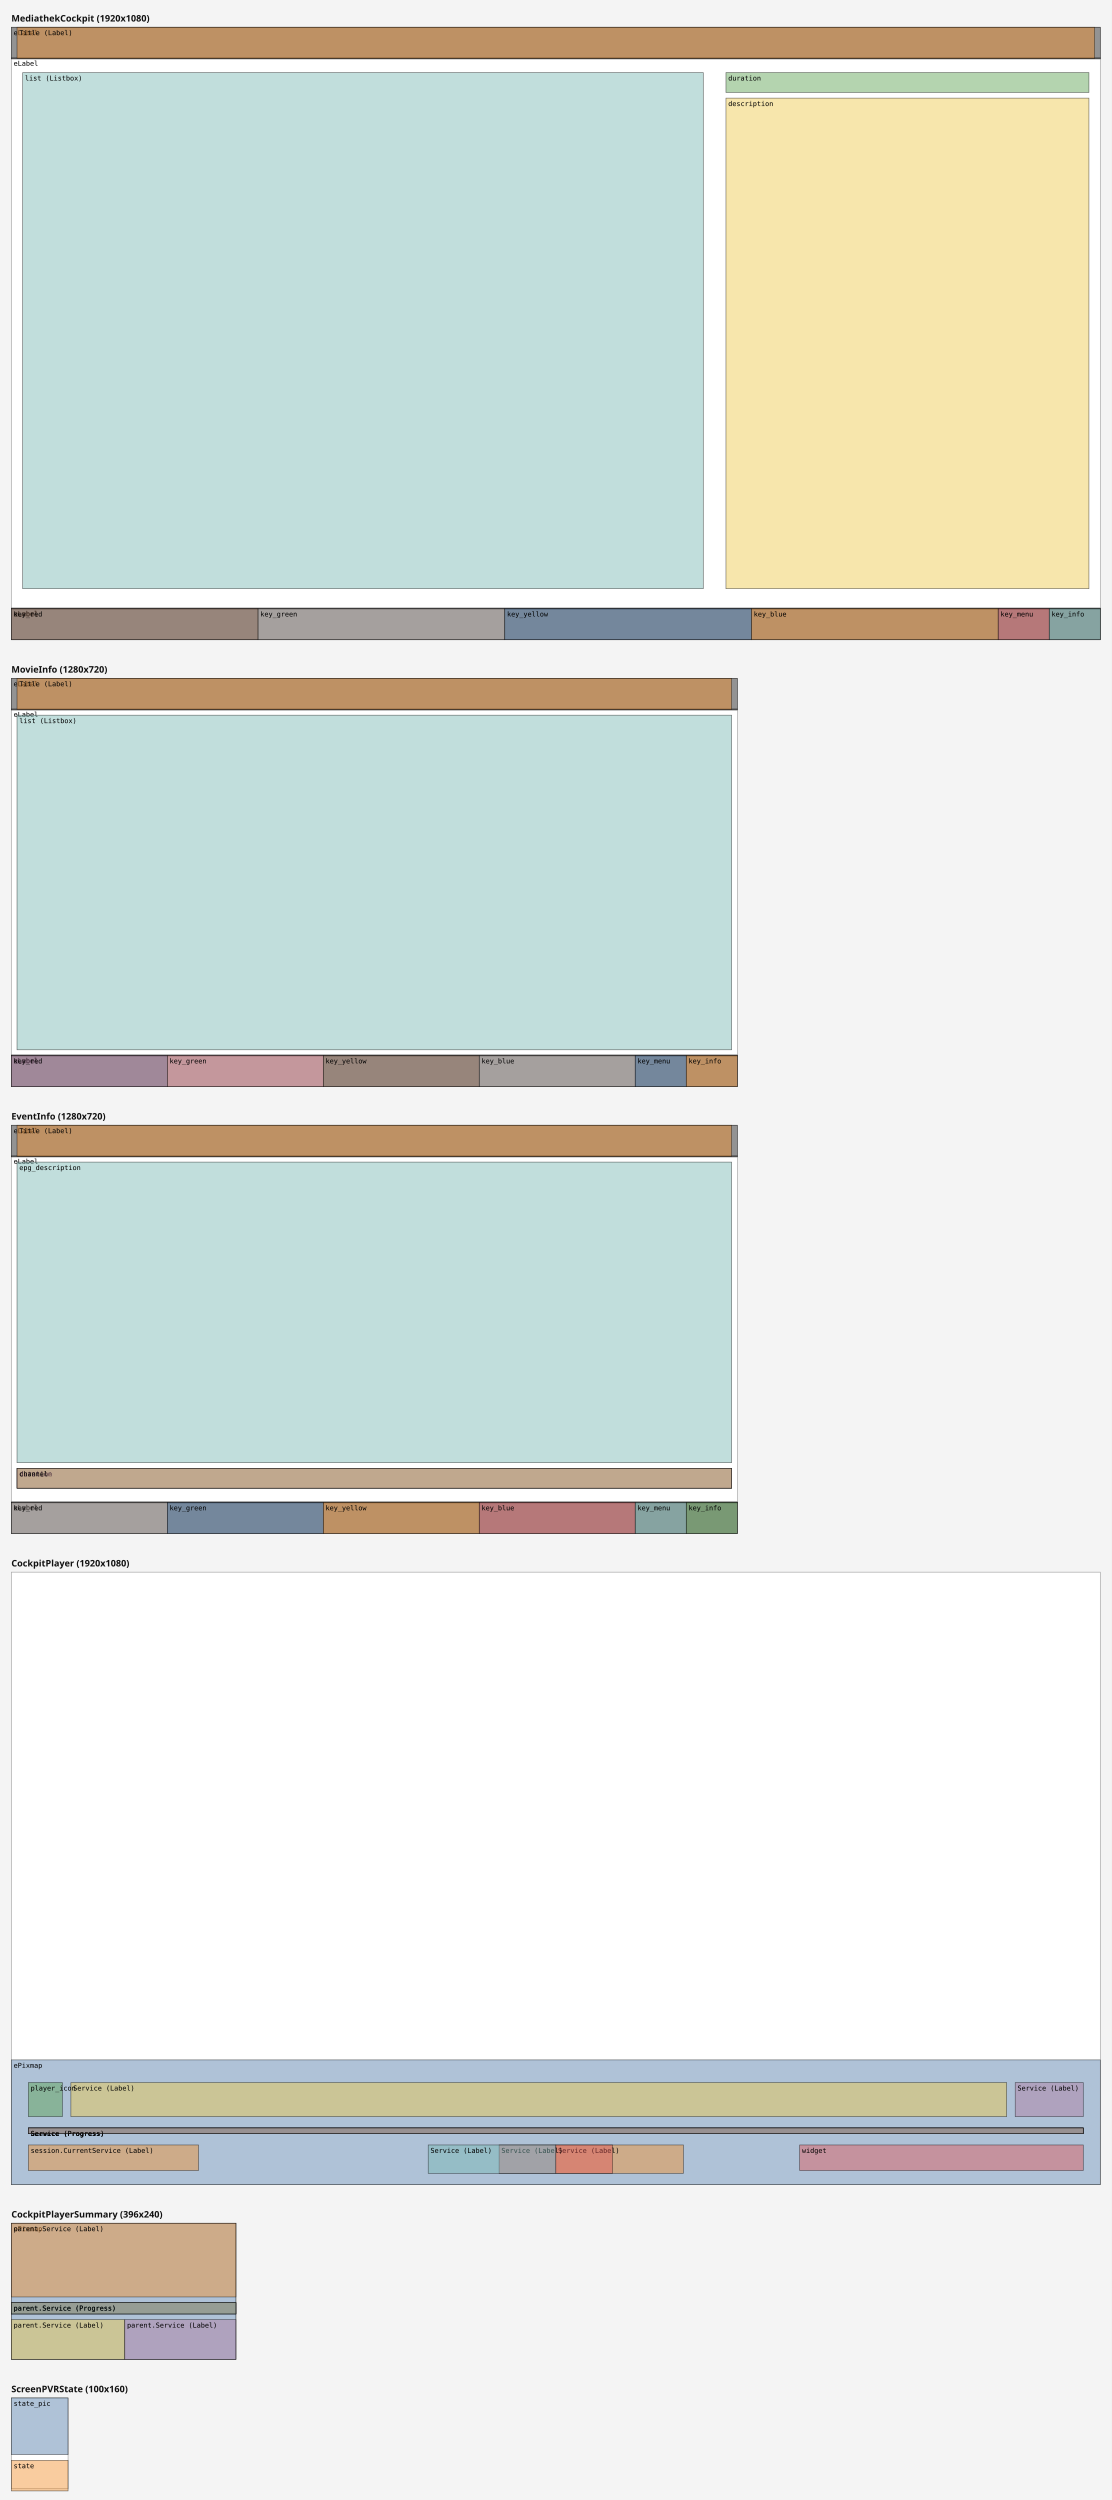
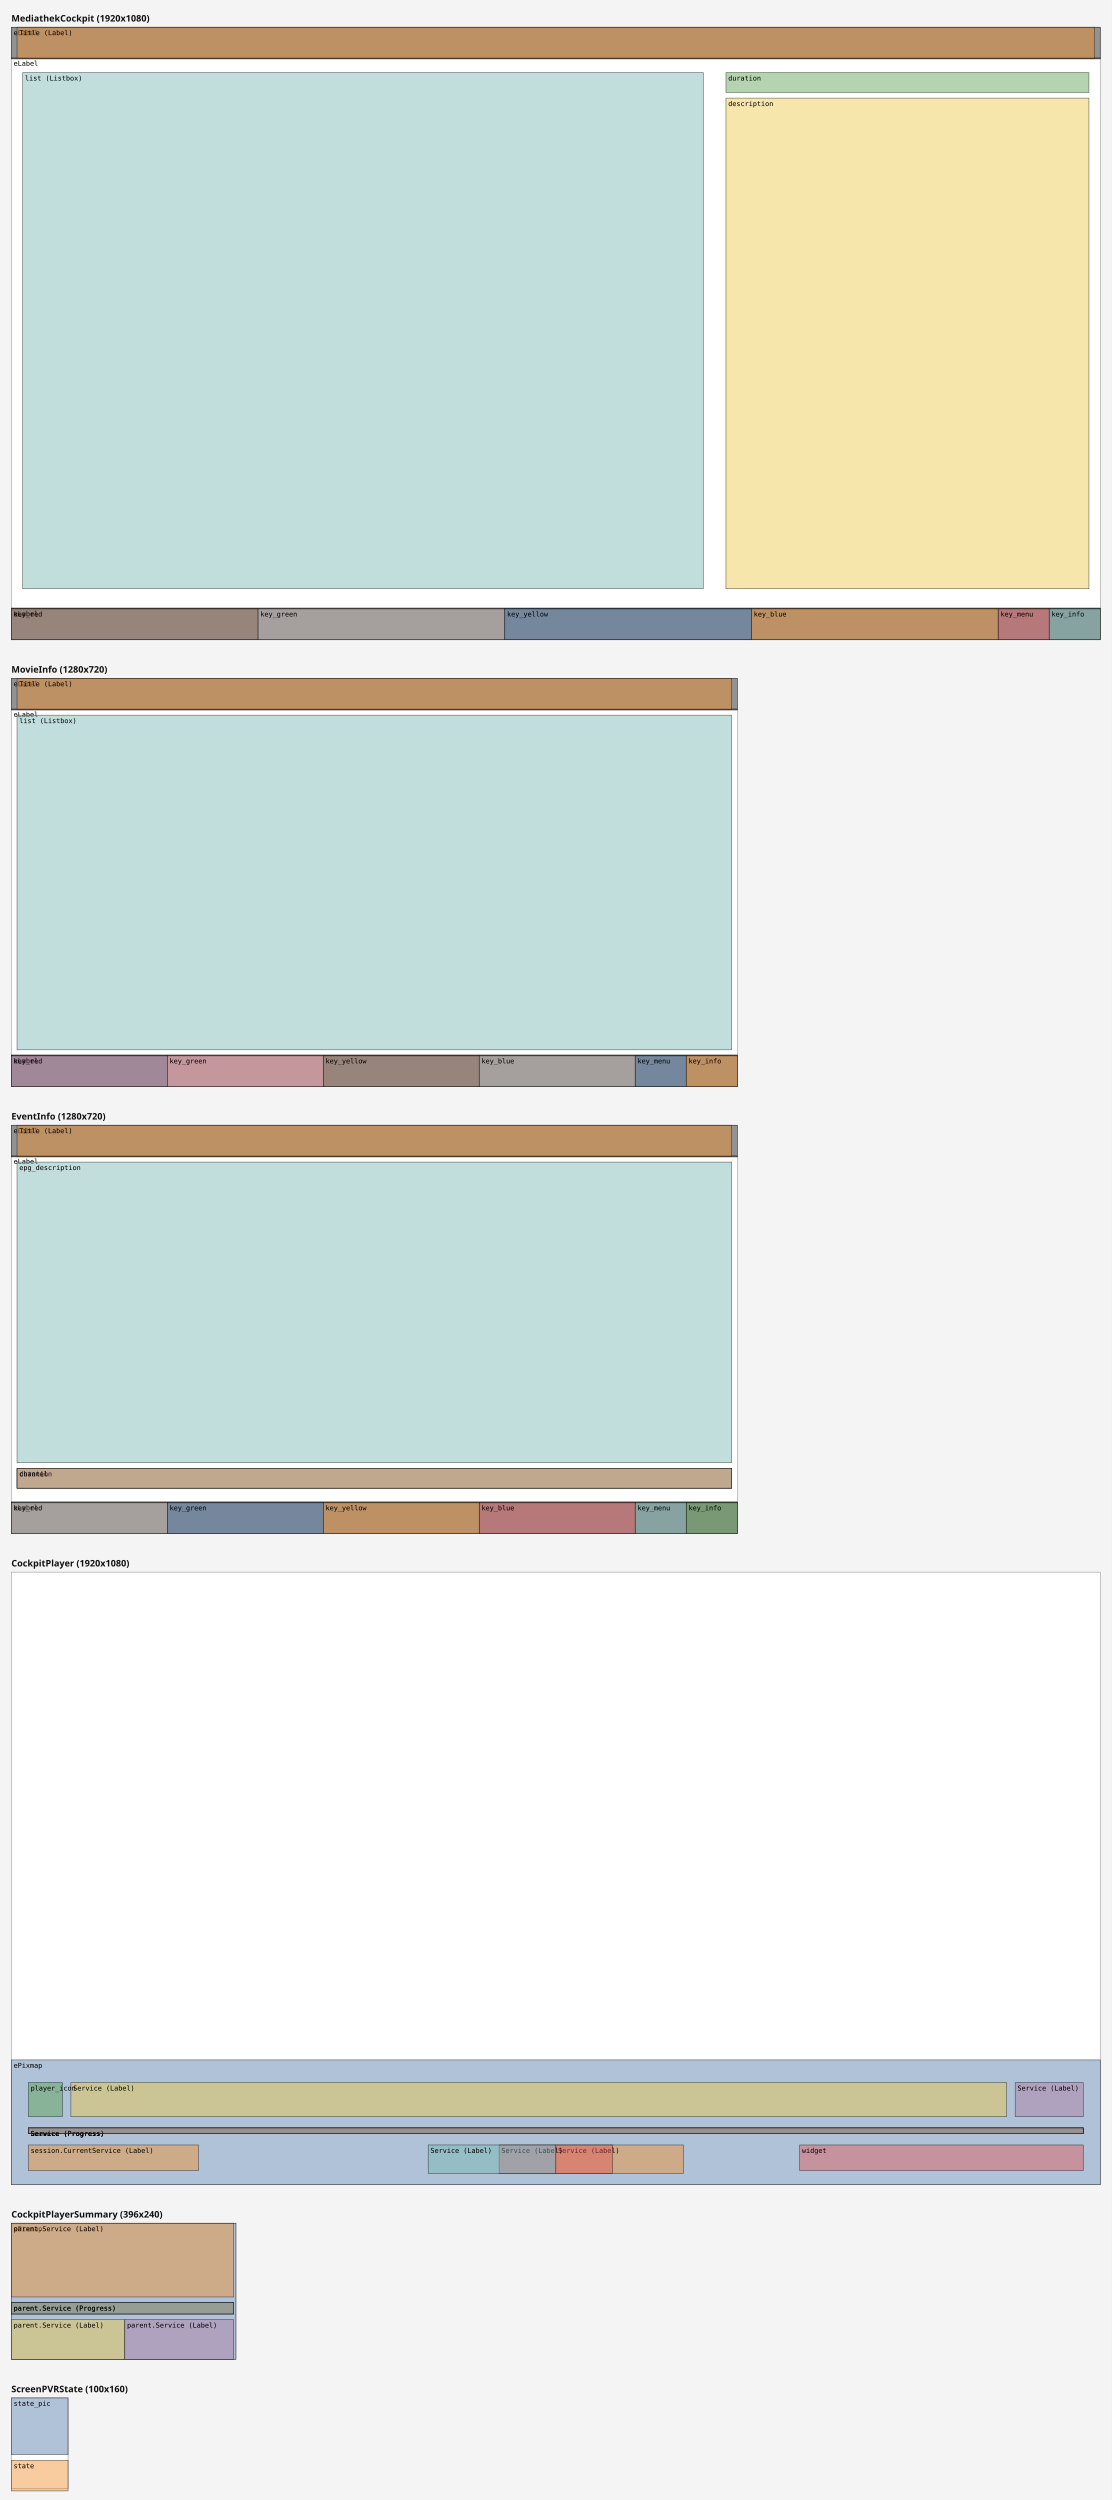
<svg xmlns="http://www.w3.org/2000/svg" width="1960" height="4408" viewBox="0 0 1960 4408">
  <rect x="0" y="0" width="1960" height="4408" fill="#f4f4f4" />
  <text x="20" y="38" font-family="sans-serif" font-size="16" font-weight="bold" fill="#111111">MediathekCockpit (1920x1080)</text>
  <g data-screen="0" transform="translate(20,48)">
    <rect x="0" y="0" width="1920" height="1080" fill="#ffffff" stroke="#999999" stroke-width="1" />
    <g>
      <rect data-ref="0:0" x="0" y="0" width="1920" height="55" fill="#101010" fill-opacity="0.45" stroke="#000000" stroke-opacity="0.6" stroke-width="1" />
      <text x="4" y="14" font-family="monospace" font-size="12" fill="#000000">eLabel</text>
    </g>
    <g>
      <rect data-ref="0:2" x="0" y="54" width="1920" height="2" fill="#404040" fill-opacity="0.45" stroke="#000000" stroke-opacity="0.6" stroke-width="1" />
      <text x="4" y="68" font-family="monospace" font-size="12" fill="#000000">eLabel</text>
    </g>
    <g>
      <rect data-ref="0:3" x="20" y="80" width="1200" height="910" fill="#76b7b2" fill-opacity="0.45" stroke="#000000" stroke-opacity="0.6" stroke-width="1" />
      <text x="24" y="94" font-family="monospace" font-size="12" fill="#000000">list (Listbox)</text>
    </g>
    <g>
      <rect data-ref="0:6" x="0" y="1024" width="1920" height="2" fill="#404040" fill-opacity="0.45" stroke="#000000" stroke-opacity="0.6" stroke-width="1" />
      <text x="4" y="1038" font-family="monospace" font-size="12" fill="#000000">eLabel</text>
    </g>
    <g>
      <rect data-ref="0:7" x="0" y="1025" width="1920" height="55" fill="#101010" fill-opacity="0.45" stroke="#000000" stroke-opacity="0.6" stroke-width="1" />
      <text x="4" y="1039" font-family="monospace" font-size="12" fill="#000000">eLabel</text>
    </g>
    <g>
      <rect data-ref="0:1" x="10" y="0" width="1900" height="55" fill="#f28e2b" fill-opacity="0.45" stroke="#000000" stroke-opacity="0.6" stroke-width="1" />
      <text x="14" y="14" font-family="monospace" font-size="12" fill="#000000">Title (Label)</text>
    </g>
    <g>
      <rect data-ref="0:4" x="1260" y="80" width="640" height="35" fill="#59a14f" fill-opacity="0.45" stroke="#000000" stroke-opacity="0.6" stroke-width="1" />
      <text x="1264" y="94" font-family="monospace" font-size="12" fill="#000000">duration</text>
    </g>
    <g>
      <rect data-ref="0:5" x="1260" y="125" width="640" height="865" fill="#edc948" fill-opacity="0.45" stroke="#000000" stroke-opacity="0.6" stroke-width="1" />
      <text x="1264" y="139" font-family="monospace" font-size="12" fill="#000000">description</text>
    </g>
    <g>
      <rect data-ref="0:8" x="0" y="1025" width="435" height="55" fill="#9c755f" fill-opacity="0.45" stroke="#000000" stroke-opacity="0.6" stroke-width="1" />
      <text x="4" y="1039" font-family="monospace" font-size="12" fill="#000000">key_red</text>
    </g>
    <g>
      <rect data-ref="0:9" x="435" y="1025" width="435" height="55" fill="#bab0ac" fill-opacity="0.45" stroke="#000000" stroke-opacity="0.6" stroke-width="1" />
      <text x="439" y="1039" font-family="monospace" font-size="12" fill="#000000">key_green</text>
    </g>
    <g>
      <rect data-ref="0:10" x="870" y="1025" width="435" height="55" fill="#4e79a7" fill-opacity="0.45" stroke="#000000" stroke-opacity="0.6" stroke-width="1" />
      <text x="874" y="1039" font-family="monospace" font-size="12" fill="#000000">key_yellow</text>
    </g>
    <g>
      <rect data-ref="0:11" x="1305" y="1025" width="435" height="55" fill="#f28e2b" fill-opacity="0.45" stroke="#000000" stroke-opacity="0.6" stroke-width="1" />
      <text x="1309" y="1039" font-family="monospace" font-size="12" fill="#000000">key_blue</text>
    </g>
    <g>
      <rect data-ref="0:12" x="1740" y="1025" width="90" height="55" fill="#e15759" fill-opacity="0.45" stroke="#000000" stroke-opacity="0.6" stroke-width="1" />
      <text x="1744" y="1039" font-family="monospace" font-size="12" fill="#000000">key_menu</text>
    </g>
    <g>
      <rect data-ref="0:13" x="1830" y="1025" width="90" height="55" fill="#76b7b2" fill-opacity="0.45" stroke="#000000" stroke-opacity="0.6" stroke-width="1" />
      <text x="1834" y="1039" font-family="monospace" font-size="12" fill="#000000">key_info</text>
    </g>
  </g>
  <text x="20" y="1186" font-family="sans-serif" font-size="16" font-weight="bold" fill="#111111">MovieInfo (1280x720)</text>
  <g data-screen="1" transform="translate(20,1196)">
    <rect x="0" y="0" width="1280" height="720" fill="#ffffff" stroke="#999999" stroke-width="1" />
    <g>
      <rect data-ref="1:0" x="0" y="0" width="1280" height="55" fill="#101010" fill-opacity="0.45" stroke="#000000" stroke-opacity="0.6" stroke-width="1" />
      <text x="4" y="14" font-family="monospace" font-size="12" fill="#000000">eLabel</text>
    </g>
    <g>
      <rect data-ref="1:2" x="0" y="54" width="1280" height="2" fill="#404040" fill-opacity="0.45" stroke="#000000" stroke-opacity="0.6" stroke-width="1" />
      <text x="4" y="68" font-family="monospace" font-size="12" fill="#000000">eLabel</text>
    </g>
    <g>
      <rect data-ref="1:3" x="10" y="65" width="1260" height="590" fill="#76b7b2" fill-opacity="0.45" stroke="#000000" stroke-opacity="0.6" stroke-width="1" />
      <text x="14" y="79" font-family="monospace" font-size="12" fill="#000000">list (Listbox)</text>
    </g>
    <g>
      <rect data-ref="1:4" x="0" y="664" width="1280" height="2" fill="#404040" fill-opacity="0.45" stroke="#000000" stroke-opacity="0.6" stroke-width="1" />
      <text x="4" y="678" font-family="monospace" font-size="12" fill="#000000">eLabel</text>
    </g>
    <g>
      <rect data-ref="1:5" x="0" y="665" width="1280" height="55" fill="#101010" fill-opacity="0.45" stroke="#000000" stroke-opacity="0.6" stroke-width="1" />
      <text x="4" y="679" font-family="monospace" font-size="12" fill="#000000">eLabel</text>
    </g>
    <g>
      <rect data-ref="1:1" x="10" y="0" width="1260" height="55" fill="#f28e2b" fill-opacity="0.45" stroke="#000000" stroke-opacity="0.6" stroke-width="1" />
      <text x="14" y="14" font-family="monospace" font-size="12" fill="#000000">Title (Label)</text>
    </g>
    <g>
      <rect data-ref="1:6" x="0" y="665" width="275" height="55" fill="#b07aa1" fill-opacity="0.45" stroke="#000000" stroke-opacity="0.6" stroke-width="1" />
      <text x="4" y="679" font-family="monospace" font-size="12" fill="#000000">key_red</text>
    </g>
    <g>
      <rect data-ref="1:7" x="275" y="665" width="275" height="55" fill="#ff9da7" fill-opacity="0.45" stroke="#000000" stroke-opacity="0.6" stroke-width="1" />
      <text x="279" y="679" font-family="monospace" font-size="12" fill="#000000">key_green</text>
    </g>
    <g>
      <rect data-ref="1:8" x="550" y="665" width="275" height="55" fill="#9c755f" fill-opacity="0.45" stroke="#000000" stroke-opacity="0.6" stroke-width="1" />
      <text x="554" y="679" font-family="monospace" font-size="12" fill="#000000">key_yellow</text>
    </g>
    <g>
      <rect data-ref="1:9" x="825" y="665" width="275" height="55" fill="#bab0ac" fill-opacity="0.45" stroke="#000000" stroke-opacity="0.6" stroke-width="1" />
      <text x="829" y="679" font-family="monospace" font-size="12" fill="#000000">key_blue</text>
    </g>
    <g>
      <rect data-ref="1:10" x="1100" y="665" width="90" height="55" fill="#4e79a7" fill-opacity="0.45" stroke="#000000" stroke-opacity="0.6" stroke-width="1" />
      <text x="1104" y="679" font-family="monospace" font-size="12" fill="#000000">key_menu</text>
    </g>
    <g>
      <rect data-ref="1:11" x="1190" y="665" width="90" height="55" fill="#f28e2b" fill-opacity="0.45" stroke="#000000" stroke-opacity="0.6" stroke-width="1" />
      <text x="1194" y="679" font-family="monospace" font-size="12" fill="#000000">key_info</text>
    </g>
  </g>
  <text x="20" y="1974" font-family="sans-serif" font-size="16" font-weight="bold" fill="#111111">EventInfo (1280x720)</text>
  <g data-screen="2" transform="translate(20,1984)">
    <rect x="0" y="0" width="1280" height="720" fill="#ffffff" stroke="#999999" stroke-width="1" />
    <g>
      <rect data-ref="2:0" x="0" y="0" width="1280" height="55" fill="#101010" fill-opacity="0.45" stroke="#000000" stroke-opacity="0.6" stroke-width="1" />
      <text x="4" y="14" font-family="monospace" font-size="12" fill="#000000">eLabel</text>
    </g>
    <g>
      <rect data-ref="2:2" x="0" y="54" width="1280" height="2" fill="#404040" fill-opacity="0.45" stroke="#000000" stroke-opacity="0.6" stroke-width="1" />
      <text x="4" y="68" font-family="monospace" font-size="12" fill="#000000">eLabel</text>
    </g>
    <g>
      <rect data-ref="2:3" x="10" y="65" width="1260" height="530" fill="#76b7b2" fill-opacity="0.45" stroke="#000000" stroke-opacity="0.6" stroke-width="1" />
      <text x="14" y="79" font-family="monospace" font-size="12" fill="#000000">epg_description</text>
    </g>
    <g>
      <rect data-ref="2:4" x="10" y="605" width="1260" height="35" fill="#59a14f" fill-opacity="0.45" stroke="#000000" stroke-opacity="0.6" stroke-width="1" />
      <text x="14" y="619" font-family="monospace" font-size="12" fill="#000000">datetime</text>
    </g>
    <g>
      <rect data-ref="2:5" x="10" y="605" width="1260" height="35" fill="#edc948" fill-opacity="0.45" stroke="#000000" stroke-opacity="0.6" stroke-width="1" />
      <text x="14" y="619" font-family="monospace" font-size="12" fill="#000000">duration</text>
    </g>
    <g>
      <rect data-ref="2:6" x="10" y="605" width="1260" height="35" fill="#b07aa1" fill-opacity="0.45" stroke="#000000" stroke-opacity="0.6" stroke-width="1" />
      <text x="14" y="619" font-family="monospace" font-size="12" fill="#000000">channel</text>
    </g>
    <g>
      <rect data-ref="2:7" x="0" y="664" width="1280" height="2" fill="#404040" fill-opacity="0.45" stroke="#000000" stroke-opacity="0.6" stroke-width="1" />
      <text x="4" y="678" font-family="monospace" font-size="12" fill="#000000">eLabel</text>
    </g>
    <g>
      <rect data-ref="2:8" x="0" y="665" width="1280" height="55" fill="#101010" fill-opacity="0.45" stroke="#000000" stroke-opacity="0.6" stroke-width="1" />
      <text x="4" y="679" font-family="monospace" font-size="12" fill="#000000">eLabel</text>
    </g>
    <g>
      <rect data-ref="2:1" x="10" y="0" width="1260" height="55" fill="#f28e2b" fill-opacity="0.45" stroke="#000000" stroke-opacity="0.6" stroke-width="1" />
      <text x="14" y="14" font-family="monospace" font-size="12" fill="#000000">Title (Label)</text>
    </g>
    <g>
      <rect data-ref="2:9" x="0" y="665" width="275" height="55" fill="#bab0ac" fill-opacity="0.45" stroke="#000000" stroke-opacity="0.6" stroke-width="1" />
      <text x="4" y="679" font-family="monospace" font-size="12" fill="#000000">key_red</text>
    </g>
    <g>
      <rect data-ref="2:10" x="275" y="665" width="275" height="55" fill="#4e79a7" fill-opacity="0.45" stroke="#000000" stroke-opacity="0.6" stroke-width="1" />
      <text x="279" y="679" font-family="monospace" font-size="12" fill="#000000">key_green</text>
    </g>
    <g>
      <rect data-ref="2:11" x="550" y="665" width="275" height="55" fill="#f28e2b" fill-opacity="0.45" stroke="#000000" stroke-opacity="0.6" stroke-width="1" />
      <text x="554" y="679" font-family="monospace" font-size="12" fill="#000000">key_yellow</text>
    </g>
    <g>
      <rect data-ref="2:12" x="825" y="665" width="275" height="55" fill="#e15759" fill-opacity="0.45" stroke="#000000" stroke-opacity="0.6" stroke-width="1" />
      <text x="829" y="679" font-family="monospace" font-size="12" fill="#000000">key_blue</text>
    </g>
    <g>
      <rect data-ref="2:13" x="1100" y="665" width="90" height="55" fill="#76b7b2" fill-opacity="0.45" stroke="#000000" stroke-opacity="0.6" stroke-width="1" />
      <text x="1104" y="679" font-family="monospace" font-size="12" fill="#000000">key_menu</text>
    </g>
    <g>
      <rect data-ref="2:14" x="1190" y="665" width="90" height="55" fill="#59a14f" fill-opacity="0.45" stroke="#000000" stroke-opacity="0.6" stroke-width="1" />
      <text x="1194" y="679" font-family="monospace" font-size="12" fill="#000000">key_info</text>
    </g>
  </g>
  <text x="20" y="2762" font-family="sans-serif" font-size="16" font-weight="bold" fill="#111111">CockpitPlayer (1920x1080)</text>
  <g data-screen="3" transform="translate(20,2772)">
    <rect x="0" y="0" width="1920" height="1080" fill="#ffffff" stroke="#999999" stroke-width="1" />
    <g>
      <rect data-ref="3:0" x="0" y="860" width="1920" height="220" fill="#4e79a7" fill-opacity="0.45" stroke="#000000" stroke-opacity="0.6" stroke-width="1" />
      <text x="4" y="874" font-family="monospace" font-size="12" fill="#000000">ePixmap</text>
    </g>
    <g>
      <rect data-ref="3:1" x="960" y="1010" width="225" height="50" fill="#f28e2b" fill-opacity="0.45" stroke="#000000" stroke-opacity="0.6" stroke-width="1" />
      <text x="964" y="1024" font-family="monospace" font-size="12" fill="#000000">Service (Label)</text>
    </g>
    <g>
      <rect data-ref="3:2" x="860" y="1010" width="200" height="50" fill="#e15759" fill-opacity="0.45" stroke="#000000" stroke-opacity="0.6" stroke-width="1" />
      <text x="864" y="1024" font-family="monospace" font-size="12" fill="#000000">Service (Label)</text>
    </g>
    <g>
      <rect data-ref="3:3" x="735" y="1010" width="225" height="50" fill="#76b7b2" fill-opacity="0.45" stroke="#000000" stroke-opacity="0.6" stroke-width="1" />
      <text x="739" y="1024" font-family="monospace" font-size="12" fill="#000000">Service (Label)</text>
    </g>
    <g>
      <rect data-ref="3:5" x="105" y="900" width="1650" height="60" fill="#edc948" fill-opacity="0.45" stroke="#000000" stroke-opacity="0.6" stroke-width="1" />
      <text x="109" y="914" font-family="monospace" font-size="12" fill="#000000">Service (Label)</text>
    </g>
    <g>
      <rect data-ref="3:6" x="1770" y="900" width="120" height="60" fill="#b07aa1" fill-opacity="0.45" stroke="#000000" stroke-opacity="0.6" stroke-width="1" />
      <text x="1774" y="914" font-family="monospace" font-size="12" fill="#000000">Service (Label)</text>
    </g>
    <g>
      <rect data-ref="3:7" x="30" y="980" width="1860" height="10" fill="#303030" fill-opacity="0.45" stroke="#000000" stroke-opacity="0.6" stroke-width="1" />
      <text x="34" y="994" font-family="monospace" font-size="12" fill="#000000">eLabel</text>
    </g>
    <g>
      <rect data-ref="3:10" x="30" y="980" width="1860" height="10" fill="#4e79a7" fill-opacity="0.45" stroke="#000000" stroke-opacity="0.6" stroke-width="1" />
      <text x="34" y="994" font-family="monospace" font-size="12" fill="#000000">Service (Progress)</text>
    </g>
    <g>
      <rect data-ref="3:4" x="30" y="900" width="60" height="60" fill="#59a14f" fill-opacity="0.45" stroke="#000000" stroke-opacity="0.6" stroke-width="1" />
      <text x="34" y="914" font-family="monospace" font-size="12" fill="#000000">player_icon</text>
    </g>
    <g>
      <rect data-ref="3:8" x="30" y="980" width="1860" height="10" fill="#9c755f" fill-opacity="0.45" stroke="#000000" stroke-opacity="0.6" stroke-width="1" />
      <text x="34" y="994" font-family="monospace" font-size="12" fill="#000000">Service (Progress)</text>
    </g>
    <g>
      <rect data-ref="3:11" x="30" y="1010" width="300" height="45" fill="#f28e2b" fill-opacity="0.45" stroke="#000000" stroke-opacity="0.6" stroke-width="1" />
      <text x="34" y="1024" font-family="monospace" font-size="12" fill="#000000">session.CurrentService (Label)</text>
    </g>
    <g>
      <rect data-ref="3:9" x="30" y="980" width="1860" height="10" fill="#bab0ac" fill-opacity="0.45" stroke="#000000" stroke-opacity="0.6" stroke-width="1" />
      <text x="34" y="994" font-family="monospace" font-size="12" fill="#000000">Service (Progress)</text>
    </g>
    <g>
      <rect data-ref="3:12" x="1390" y="1010" width="500" height="45" fill="#e15759" fill-opacity="0.45" stroke="#000000" stroke-opacity="0.6" stroke-width="1" />
      <text x="1394" y="1024" font-family="monospace" font-size="12" fill="#000000">widget</text>
    </g>
  </g>
  <text x="20" y="3910" font-family="sans-serif" font-size="16" font-weight="bold" fill="#111111">CockpitPlayerSummary (396x240)</text>
  <g data-screen="4" transform="translate(20,3920)">
    <rect x="0" y="0" width="396" height="240" fill="#ffffff" stroke="#999999" stroke-width="1" />
    <g>
      <rect data-ref="4:0" x="0" y="0" width="396" height="240" fill="#4e79a7" fill-opacity="0.45" stroke="#000000" stroke-opacity="0.6" stroke-width="1" />
      <text x="4" y="14" font-family="monospace" font-size="12" fill="#000000">ePixmap</text>
    </g>
    <g>
-       <rect data-ref="4:1" x="0" y="0" width="396" height="130" fill="#f28e2b" fill-opacity="0.45" stroke="#000000" stroke-opacity="0.6" stroke-width="1" />
+       <rect data-ref="4:1" x="0" y="0" width="392" height="130" fill="#f28e2b" fill-opacity="0.45" stroke="#000000" stroke-opacity="0.6" stroke-width="1" />
      <text x="4" y="14" font-family="monospace" font-size="12" fill="#000000">parent.Service (Label)</text>
    </g>
    <g>
      <rect data-ref="4:5" x="0" y="170" width="200" height="70" fill="#edc948" fill-opacity="0.45" stroke="#000000" stroke-opacity="0.6" stroke-width="1" />
      <text x="4" y="184" font-family="monospace" font-size="12" fill="#000000">parent.Service (Label)</text>
    </g>
    <g>
-       <rect data-ref="4:6" x="200" y="170" width="196" height="70" fill="#b07aa1" fill-opacity="0.45" stroke="#000000" stroke-opacity="0.6" stroke-width="1" />
+       <rect data-ref="4:6" x="200" y="170" width="192" height="70" fill="#b07aa1" fill-opacity="0.45" stroke="#000000" stroke-opacity="0.6" stroke-width="1" />
      <text x="204" y="184" font-family="monospace" font-size="12" fill="#000000">parent.Service (Label)</text>
    </g>
    <g>
-       <rect data-ref="4:4" x="0" y="140" width="396" height="20" fill="#59a14f" fill-opacity="0.45" stroke="#000000" stroke-opacity="0.6" stroke-width="1" />
+       <rect data-ref="4:4" x="0" y="140" width="392" height="20" fill="#59a14f" fill-opacity="0.45" stroke="#000000" stroke-opacity="0.6" stroke-width="1" />
      <text x="4" y="154" font-family="monospace" font-size="12" fill="#000000">parent.Service (Progress)</text>
    </g>
    <g>
-       <rect data-ref="4:2" x="0" y="140" width="396" height="20" fill="#e15759" fill-opacity="0.45" stroke="#000000" stroke-opacity="0.6" stroke-width="1" />
+       <rect data-ref="4:2" x="0" y="140" width="392" height="20" fill="#e15759" fill-opacity="0.45" stroke="#000000" stroke-opacity="0.6" stroke-width="1" />
      <text x="4" y="154" font-family="monospace" font-size="12" fill="#000000">parent.Service (Progress)</text>
    </g>
    <g>
-       <rect data-ref="4:3" x="0" y="140" width="396" height="20" fill="#76b7b2" fill-opacity="0.45" stroke="#000000" stroke-opacity="0.6" stroke-width="1" />
+       <rect data-ref="4:3" x="0" y="140" width="392" height="20" fill="#76b7b2" fill-opacity="0.45" stroke="#000000" stroke-opacity="0.6" stroke-width="1" />
      <text x="4" y="154" font-family="monospace" font-size="12" fill="#000000">parent.Service (Progress)</text>
    </g>
  </g>
  <text x="20" y="4218" font-family="sans-serif" font-size="16" font-weight="bold" fill="#111111">ScreenPVRState (100x160)</text>
  <g data-screen="5" transform="translate(20,4228)">
    <rect x="0" y="0" width="100" height="160" fill="#ffffff" stroke="#999999" stroke-width="1" />
    <g>
      <rect data-ref="5:0" x="0" y="0" width="100" height="100" fill="#4e79a7" fill-opacity="0.45" stroke="#000000" stroke-opacity="0.6" stroke-width="1" />
      <text x="4" y="14" font-family="monospace" font-size="12" fill="#000000">state_pic</text>
    </g>
    <g>
      <rect data-ref="5:1" x="0" y="110" width="100" height="54" fill="#f28e2b" fill-opacity="0.45" stroke="#000000" stroke-opacity="0.6" stroke-width="1" />
      <text x="4" y="124" font-family="monospace" font-size="12" fill="#000000">state</text>
    </g>
  </g>
</svg>
